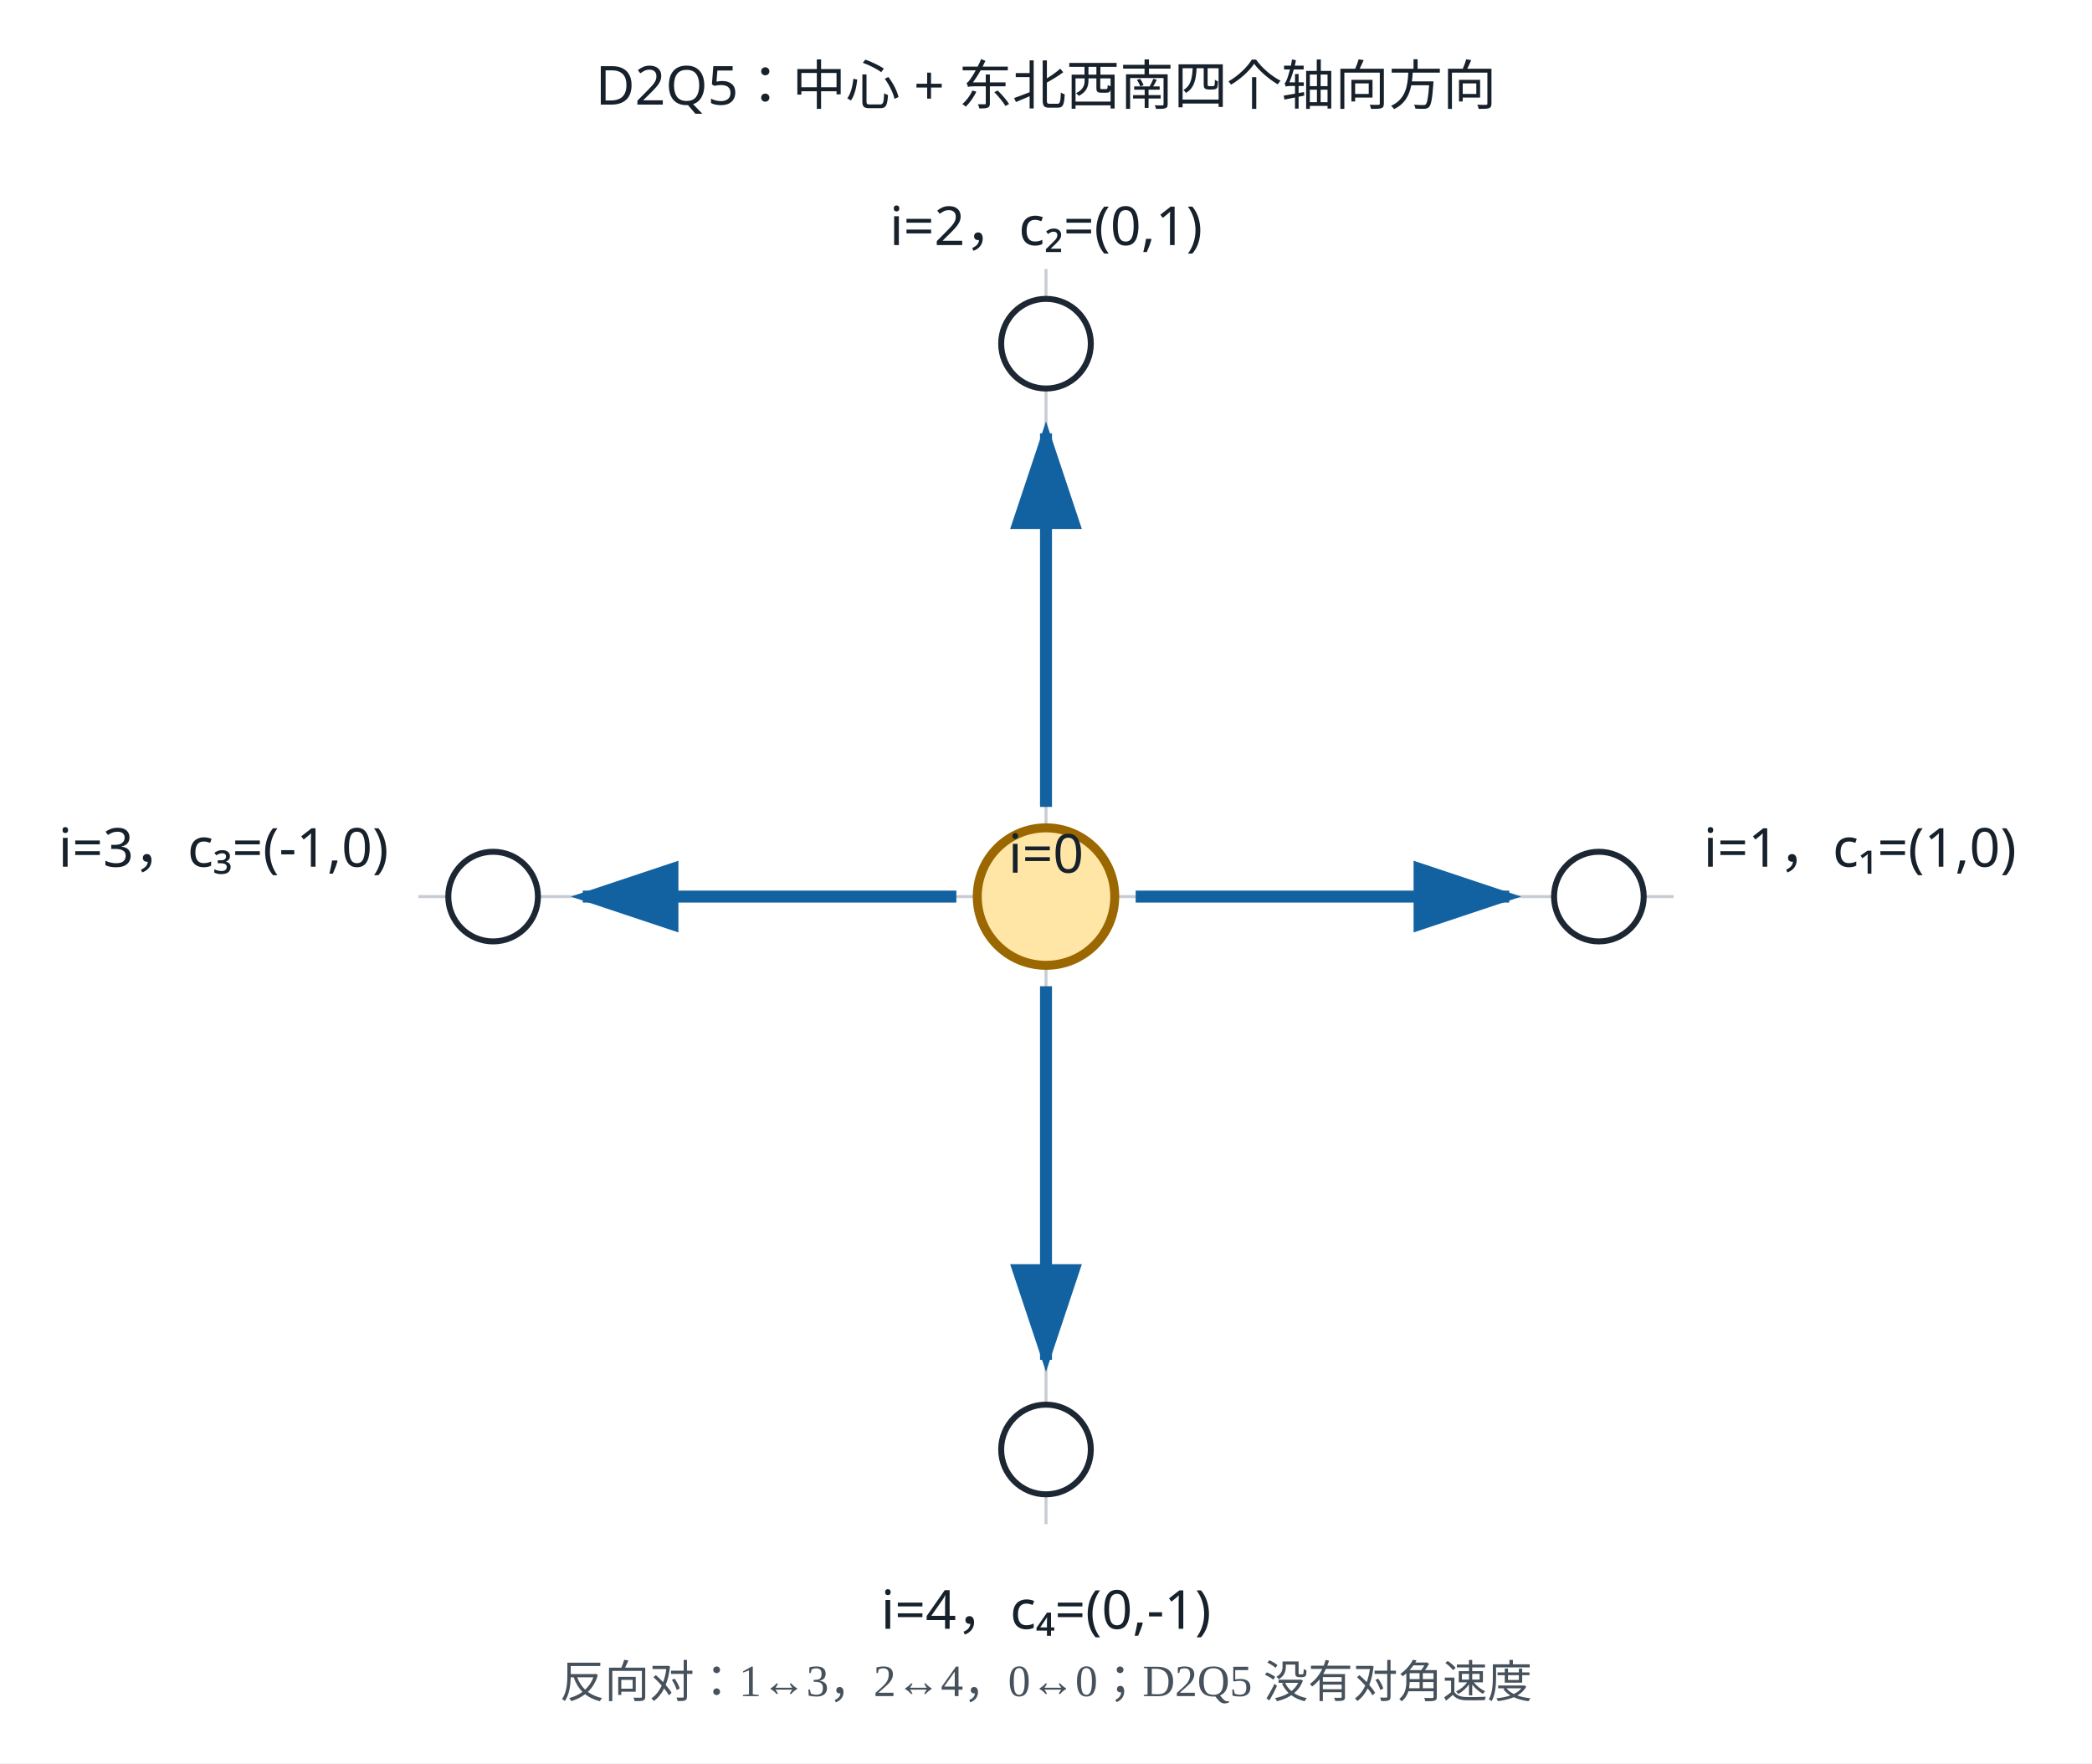
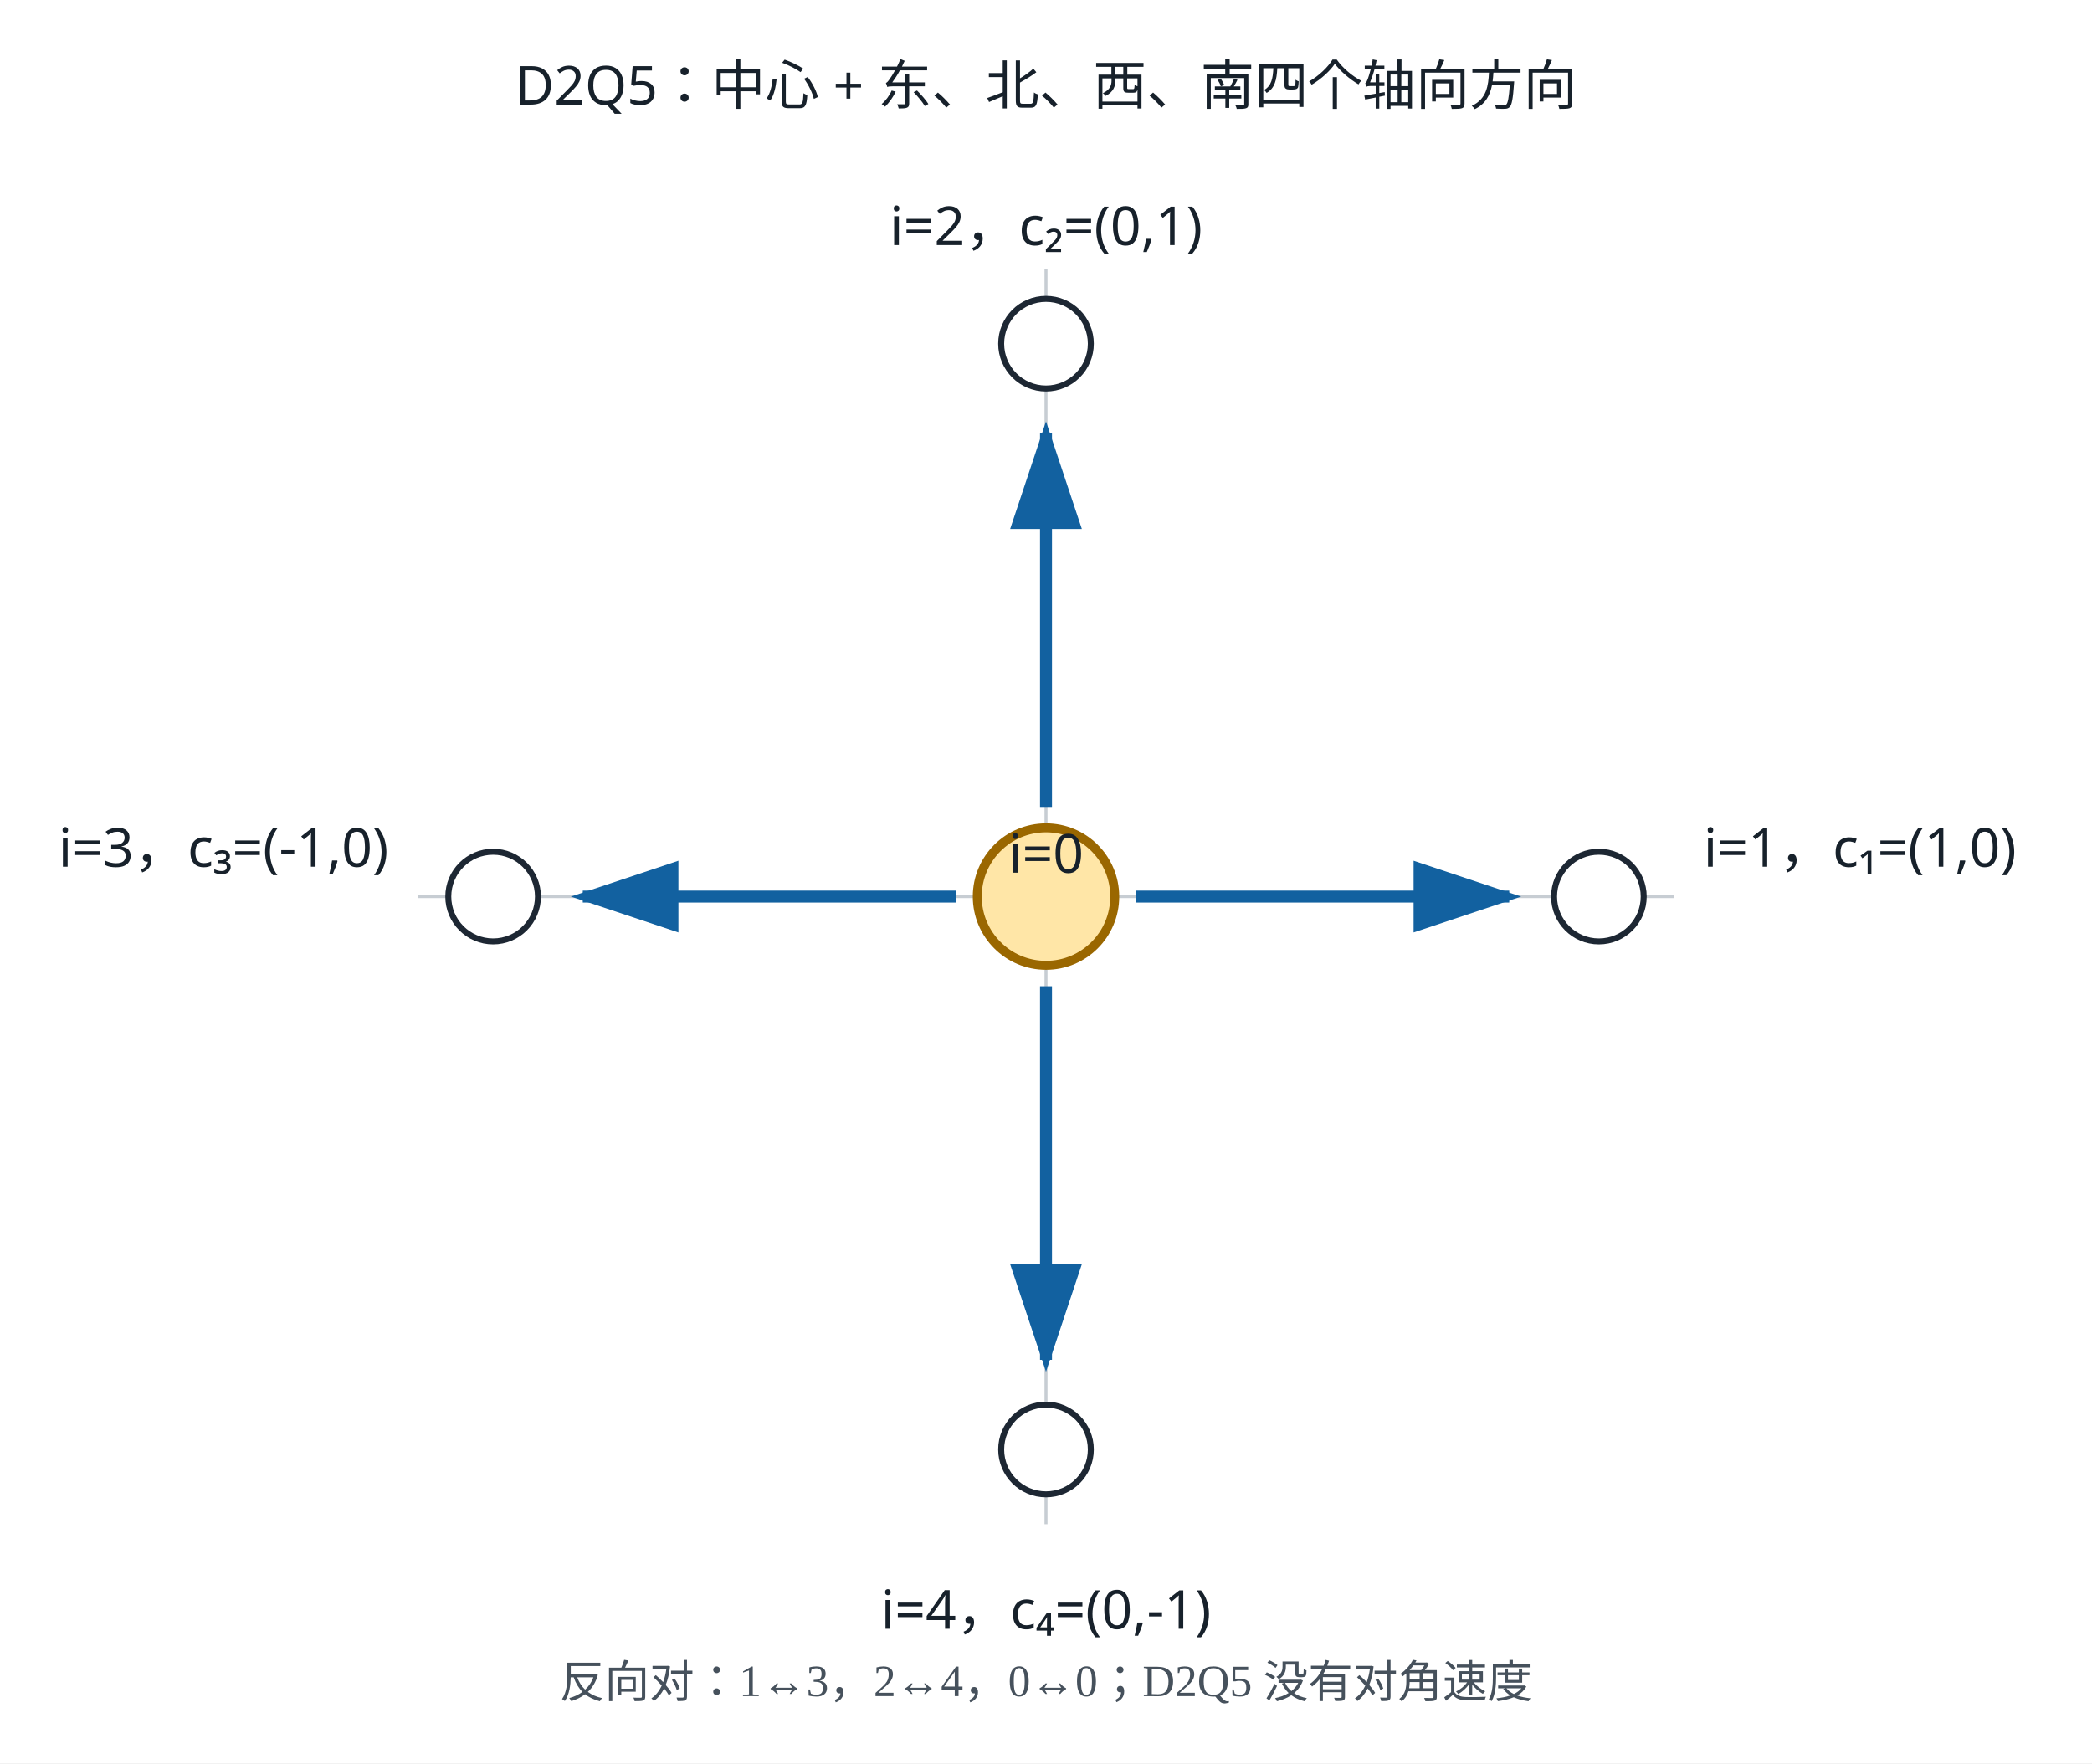
<svg xmlns="http://www.w3.org/2000/svg" width="700" height="590" viewBox="0 0 700 590" role="img" aria-labelledby="title desc">
  <defs>
    <marker id="arrow5" markerWidth="10" markerHeight="10" refX="8" refY="3" orient="auto">
      <path d="M0,0 L0,6 L9,3 z" fill="#1261a0" />
    </marker>
    <style>
      .grid{stroke:#c7cdd3;stroke-width:1}.move{stroke:#1261a0;stroke-width:4;marker-end:url(#arrow5)}
      .node{fill:#ffffff;stroke:#1d2733;stroke-width:2}.origin{fill:#ffe6a7;stroke:#9a6700;stroke-width:3}
      .label{font-family:"Microsoft YaHei",sans-serif;font-size:18px;fill:#17212b}.small{font-size:15px;fill:#46515c}
    </style>
  </defs>
  <rect width="700" height="590" fill="#ffffff" />
-   <text class="label" x="350" y="35" text-anchor="middle">D2Q5：中心 + 东北西南四个轴向方向</text>
+   <text class="label" x="350" y="35" text-anchor="middle">D2Q5：中心 + 东、北、西、南四个轴向方向</text>
  <g>
    <line class="grid" x1="140" y1="300" x2="560" y2="300" />
    <line class="grid" x1="350" y1="90" x2="350" y2="510" />
    <circle class="origin" cx="350" cy="300" r="23" />
    <circle class="node" cx="535" cy="300" r="15" />
    <circle class="node" cx="350" cy="115" r="15" />
    <circle class="node" cx="165" cy="300" r="15" />
    <circle class="node" cx="350" cy="485" r="15" />
    <line class="move" x1="380" y1="300" x2="505" y2="300" />
    <line class="move" x1="350" y1="270" x2="350" y2="145" />
    <line class="move" x1="320" y1="300" x2="195" y2="300" />
    <line class="move" x1="350" y1="330" x2="350" y2="455" />
  </g>
  <text class="label" x="570" y="290">i=1，c₁=(1,0)</text>
  <text class="label" x="350" y="82" text-anchor="middle">i=2，c₂=(0,1)</text>
  <text class="label" x="130" y="290" text-anchor="end">i=3，c₃=(-1,0)</text>
  <text class="label" x="350" y="545" text-anchor="middle">i=4，c₄=(0,-1)</text>
  <text class="label" x="350" y="292" text-anchor="middle">i=0</text>
  <text class="small" x="350" y="568" text-anchor="middle">反向对：1↔3，2↔4，0↔0；D2Q5 没有对角速度</text>
</svg>
